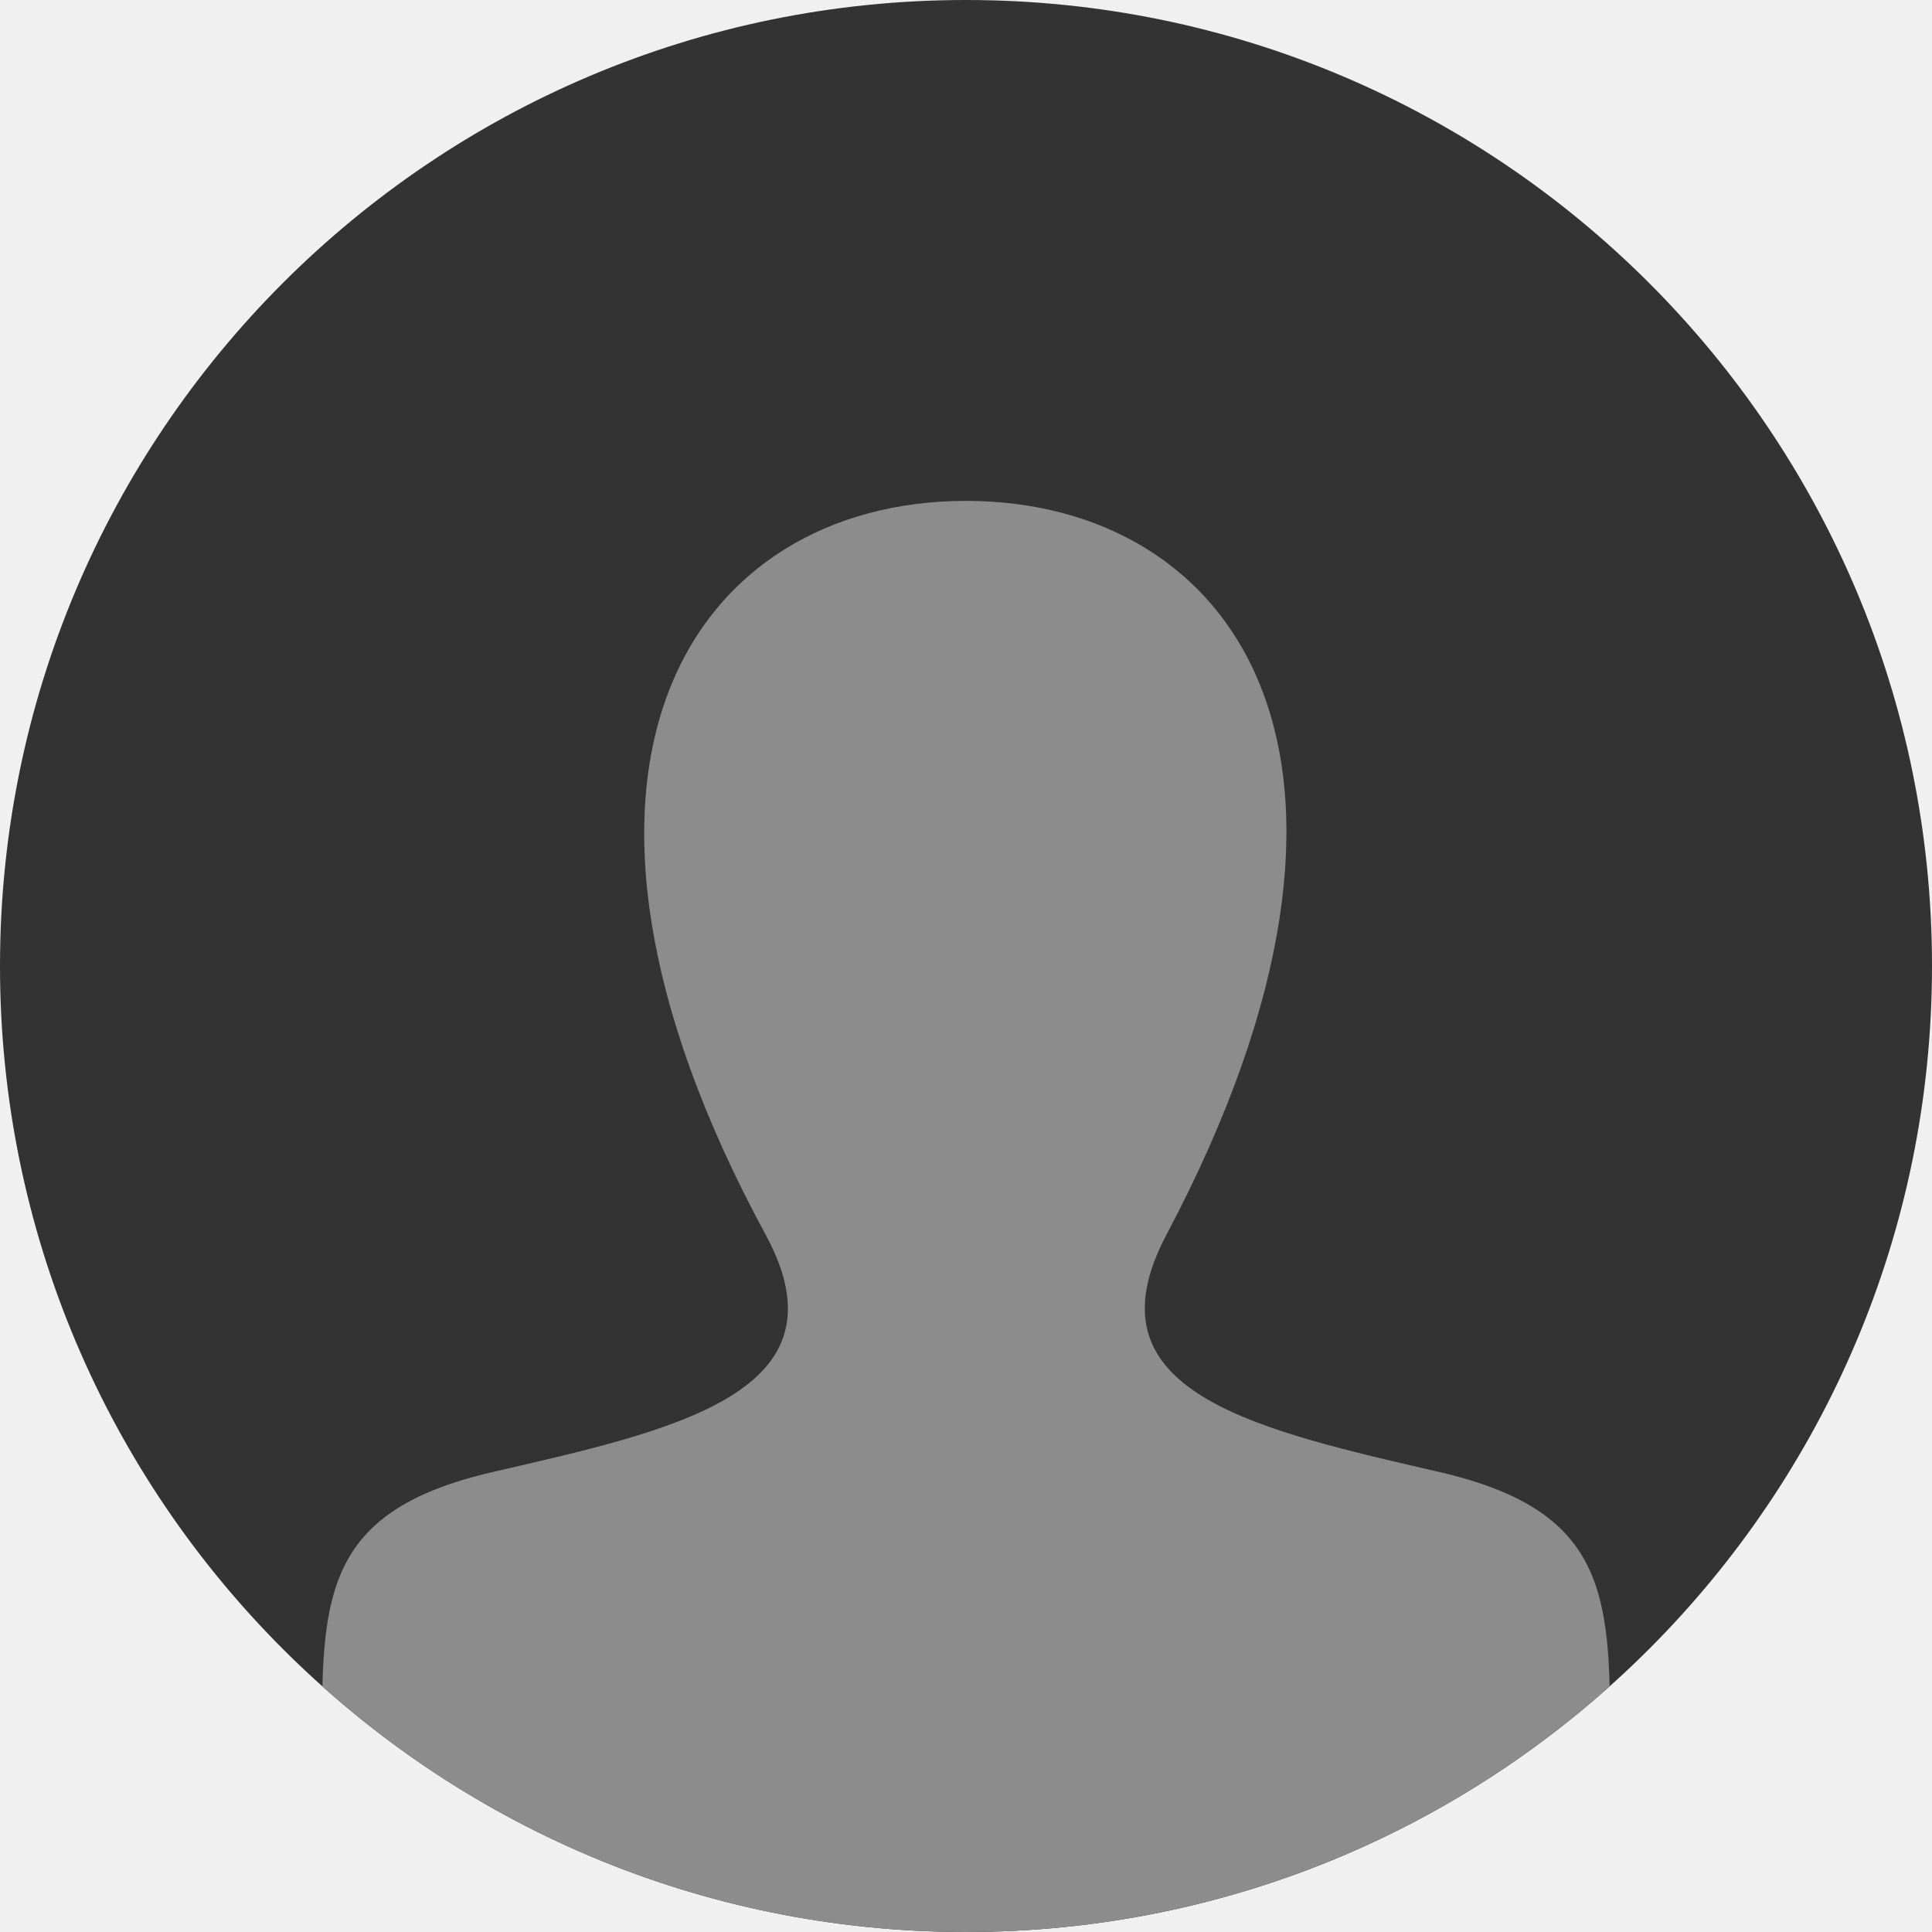
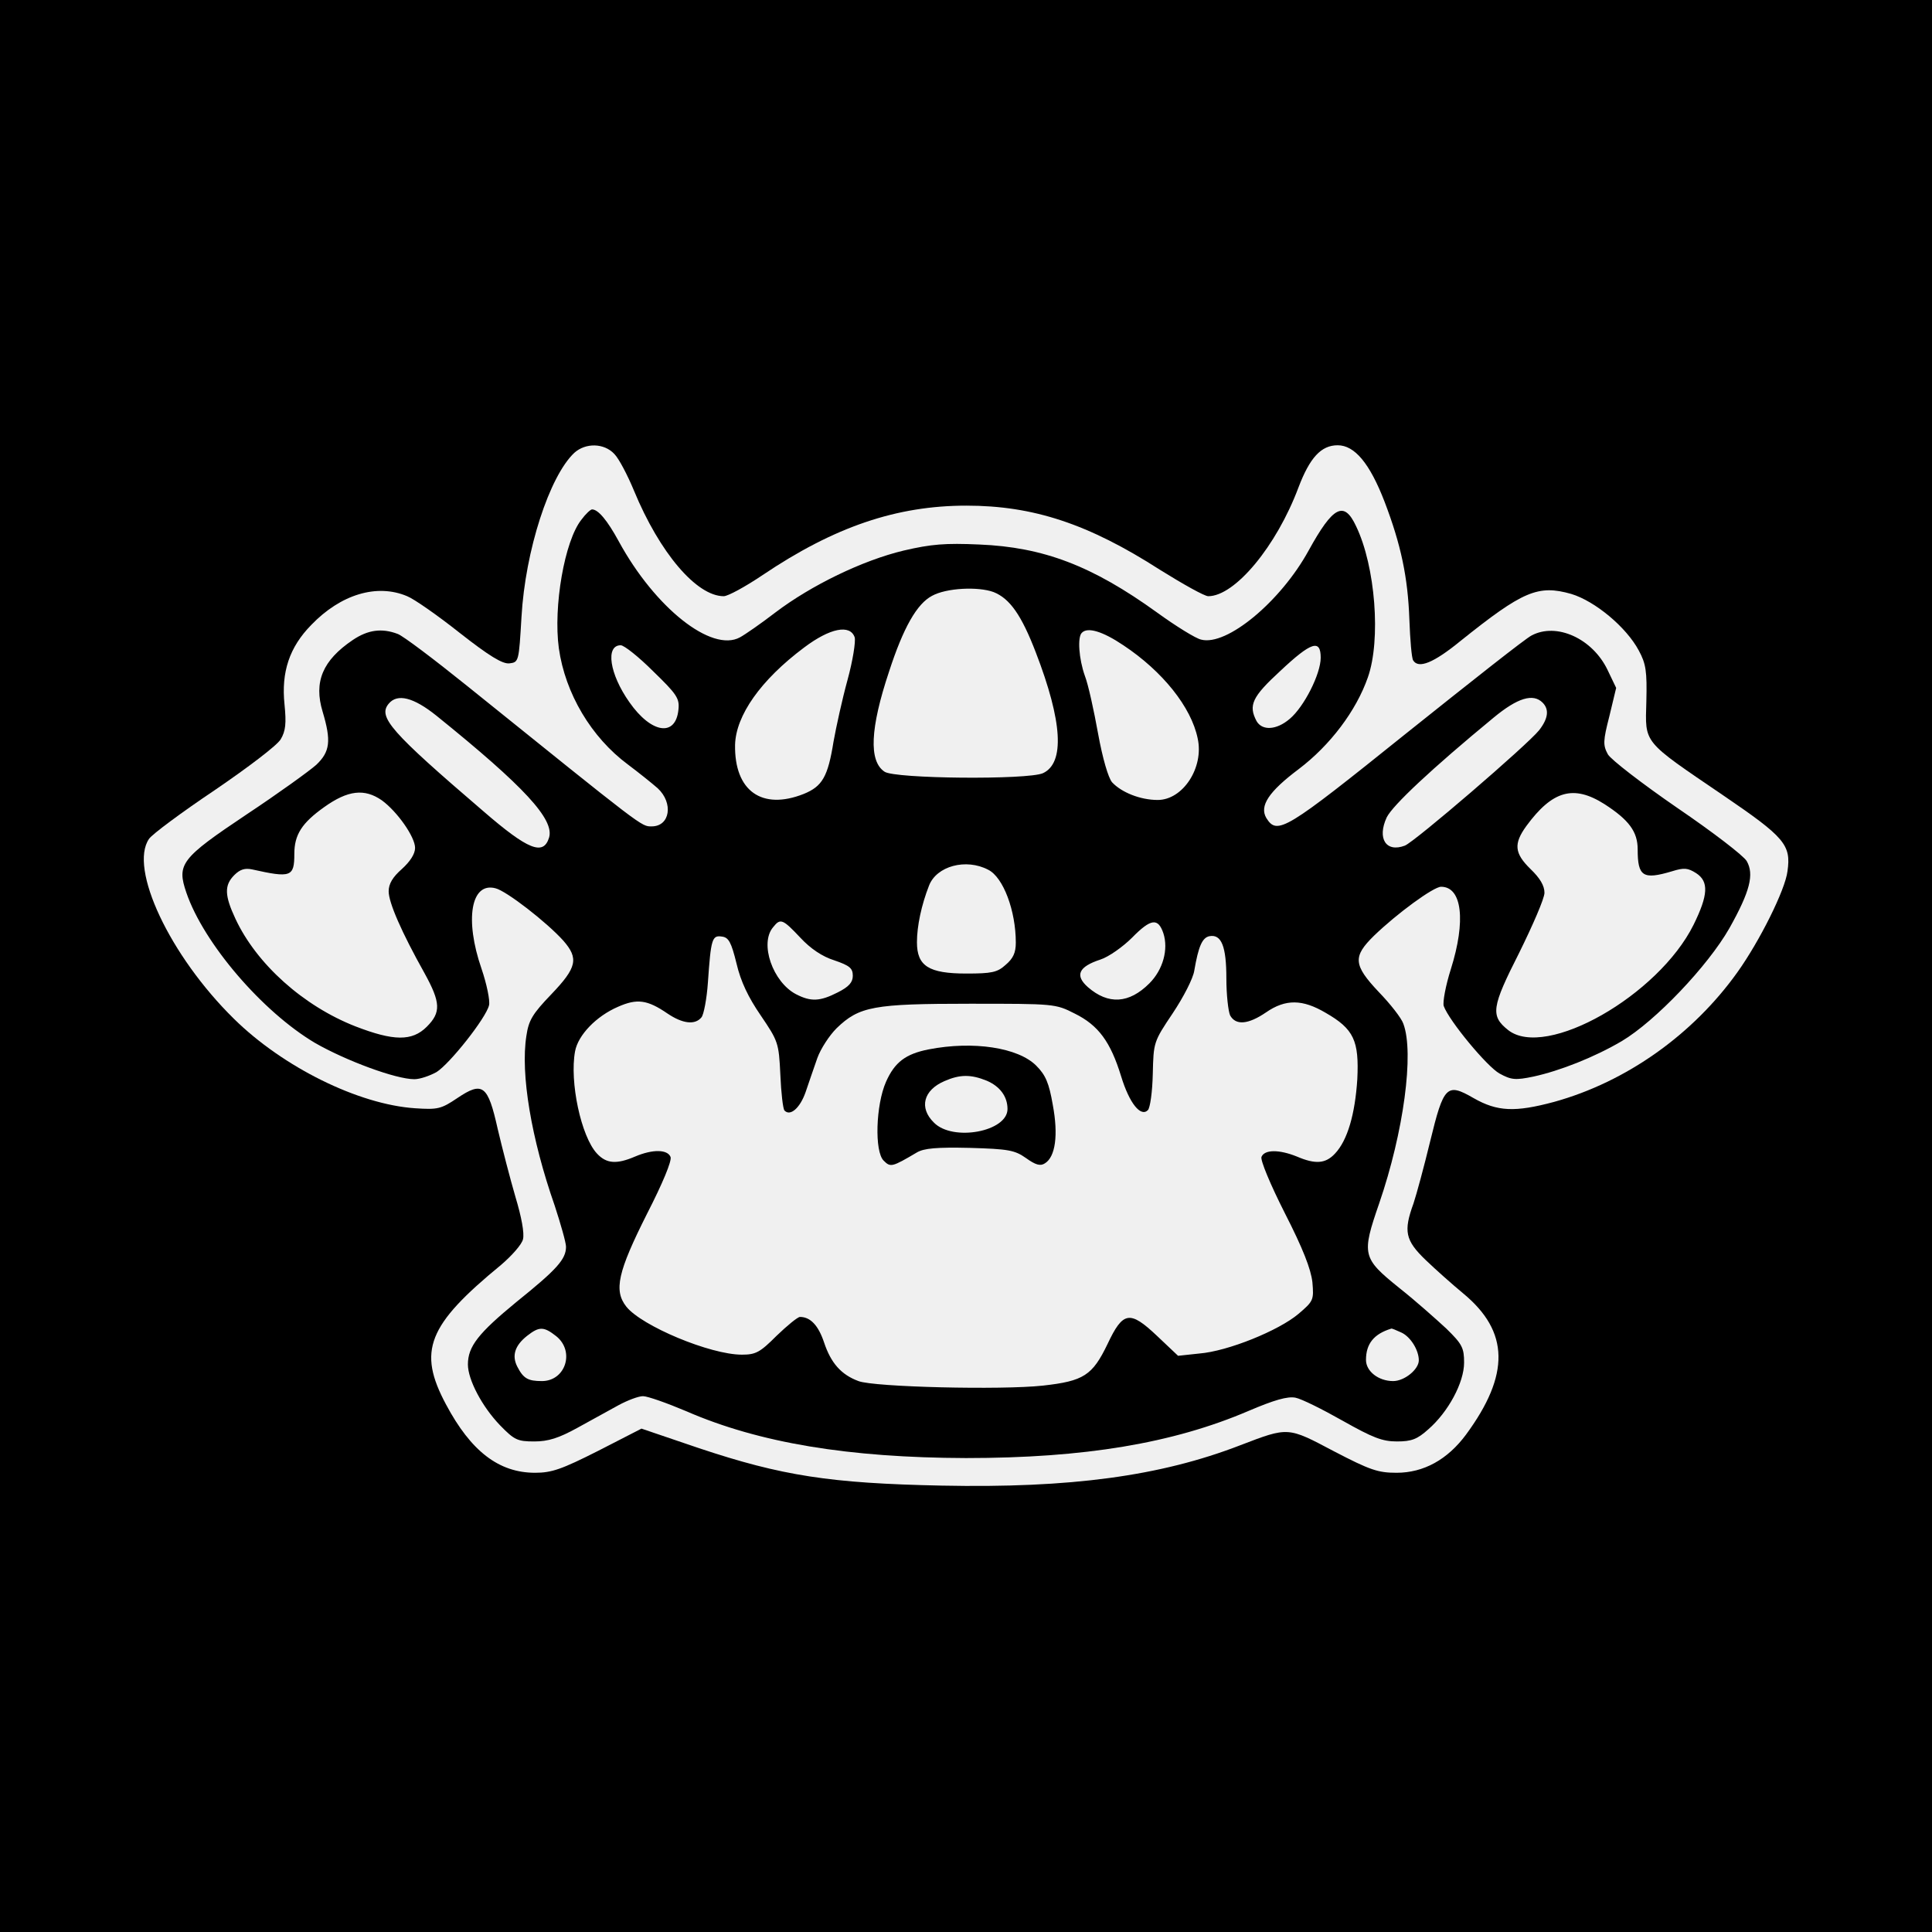
- <svg xmlns="http://www.w3.org/2000/svg" xmlns:xlink="http://www.w3.org/1999/xlink" width="54px" height="54px" viewBox="0 0 54 54" version="1.1">
-   <defs>
-     <circle id="path-1" cx="27" cy="27" r="27" />
-   </defs>
-   <g id="additional-assets" stroke="none" stroke-width="1" fill="none" fill-rule="evenodd">
-     <g id="profile-options" transform="translate(-1266, -14)">
-       <g id="option1" transform="translate(1266, 14)">
-         <mask id="mask-2" fill="white">
-           <use xlink:href="#path-1" />
-         </mask>
-         <use id="Mask" fill="#333333" xlink:href="#path-1" />
-         <path d="M27.001,14 C34.476,14 39.68,21.149 32.6,34.517 C30.347,38.772 34.783,39.884 39.752,41.033 L40.235,41.144 C44.861,42.214 45.017,44.514 44.999,48.547 L44.999,48.547 L44.996,48.916 L45,49 C45,49.031 44.999,49.062 44.997,49.093 L44.993,50 L44.742,50 C43.293,53.197 35.901,59 27,59 C18.099,59 10.707,53.197 9.258,50 L9.007,50 L9.002,49.061 L9,49 C9,48.982 9,48.965 9.001,48.947 L9.001,48.5 C8.986,44.498 9.158,42.209 13.768,41.144 C18.816,39.978 23.799,38.934 21.403,34.517 C14.305,21.424 19.378,14 27.001,14 Z" id="Path-2" fill="#8C8C8C" fill-rule="nonzero" mask="url(#mask-2)" />
-       </g>
-     </g>
+ <svg xmlns="http://www.w3.org/2000/svg" version="1.0" width="512pt" height="512pt" viewBox="0 0 512 512" preserveAspectRatio="xMidYMid meet">
+   <g transform="translate(0,512) scale(0.1,-0.1)" fill="#000000" stroke="none">
+     <path d="M0 2560 l0 -2560 2560 0 2560 0 0 2560 0 2560 -2560 0 -2560 0 0 -2560z m1628 1357 c12 -12 35 -56 52 -97 68 -165 166 -280 238 -280 11 0 57 25 103 56 190 128 355 184 540 184 177 0 323 -48 513 -170 61 -38 118 -70 128 -70 71 0 181 133 239 288 30 79 60 112 104 112 45 0 85 -48 124 -149 44 -115 62 -201 66 -313 2 -54 6 -102 10 -108 14 -23 54 -7 125 51 166 133 206 150 294 125 63 -19 146 -88 179 -150 19 -35 22 -55 20 -135 -3 -113 -12 -102 204 -249 163 -111 180 -131 170 -201 -6 -49 -73 -184 -133 -268 -118 -165 -294 -290 -485 -343 -104 -28 -151 -26 -214 10 -71 41 -79 33 -115 -115 -16 -66 -36 -140 -44 -164 -27 -74 -22 -98 32 -150 26 -25 71 -65 100 -89 122 -101 124 -215 7 -374 -49 -66 -112 -101 -184 -101 -49 0 -70 7 -166 57 -123 65 -120 65 -248 16 -212 -82 -450 -114 -792 -107 -295 6 -423 26 -642 99 l-153 52 -115 -59 c-97 -49 -123 -58 -167 -58 -96 0 -170 57 -236 181 -76 142 -49 210 146 370 28 24 55 54 58 68 4 16 -4 59 -20 112 -14 48 -35 129 -47 180 -26 117 -40 127 -107 82 -43 -29 -52 -31 -112 -27 -150 10 -350 109 -480 237 -170 167 -279 399 -225 477 8 12 86 70 174 129 88 60 166 119 175 135 13 22 15 42 10 92 -9 86 13 152 71 211 78 81 174 110 254 76 18 -7 81 -51 139 -97 79 -62 114 -83 132 -81 25 3 25 5 32 123 10 176 74 373 140 435 30 27 79 26 106 -3z" />
+     <path d="M1541 3743 c-45 -56 -75 -231 -60 -341 17 -120 86 -236 183 -308 28 -21 63 -49 79 -63 42 -39 33 -101 -16 -101 -28 0 -18 -7 -490 373 -87 70 -169 132 -183 137 -42 16 -79 11 -119 -16 -80 -54 -104 -111 -80 -190 23 -77 20 -106 -17 -141 -18 -16 -101 -76 -184 -131 -175 -117 -186 -132 -160 -208 46 -134 201 -315 341 -398 82 -47 214 -96 263 -96 15 0 41 9 59 19 35 22 131 143 139 177 3 12 -6 56 -20 97 -45 130 -28 230 37 213 29 -7 136 -90 180 -139 41 -47 36 -71 -32 -142 -50 -52 -60 -69 -66 -110 -16 -101 13 -273 75 -450 16 -49 30 -98 30 -109 0 -33 -24 -60 -131 -146 -101 -83 -129 -118 -129 -166 0 -40 37 -111 85 -161 38 -39 46 -43 91 -43 37 0 65 9 114 36 36 20 85 47 109 60 24 13 53 24 65 24 12 0 63 -18 115 -40 193 -84 430 -123 741 -124 314 0 548 39 749 125 68 29 103 39 124 35 16 -3 72 -31 125 -61 80 -45 105 -55 144 -55 39 0 54 6 83 32 53 46 95 124 95 177 0 39 -5 49 -47 90 -27 25 -82 74 -125 108 -98 79 -100 88 -53 224 65 189 93 399 64 476 -5 15 -35 53 -65 84 -68 72 -69 94 -13 149 61 59 158 130 178 130 56 0 66 -91 26 -218 -14 -44 -22 -88 -19 -98 14 -39 115 -161 148 -179 31 -17 42 -18 90 -8 69 15 161 51 234 94 89 53 228 199 285 299 55 98 66 143 46 178 -8 14 -90 77 -184 141 -93 64 -176 128 -184 142 -13 24 -13 35 4 101 l18 75 -23 48 c-40 83 -135 126 -201 91 -15 -7 -164 -125 -333 -260 -320 -257 -341 -270 -370 -224 -19 32 6 70 86 130 83 63 152 154 183 243 35 99 20 294 -31 400 -32 69 -61 54 -126 -64 -74 -135 -217 -254 -285 -236 -14 3 -66 35 -117 72 -172 124 -301 173 -471 180 -90 4 -127 1 -200 -16 -109 -26 -245 -92 -340 -164 -39 -30 -81 -59 -94 -66 -75 -41 -225 78 -321 254 -31 57 -55 85 -71 85 -4 0 -17 -12 -28 -27z m1092 -192 c43 -17 74 -61 112 -160 71 -184 77 -293 19 -320 -40 -18 -394 -15 -420 4 -42 28 -38 115 12 265 38 117 74 180 114 201 38 21 122 25 163 10z m-368 -120 c3 -11 -5 -62 -19 -113 -14 -51 -30 -124 -37 -163 -15 -94 -30 -119 -79 -139 -111 -44 -184 8 -182 130 2 78 68 172 183 258 69 52 122 62 134 27z m712 -21 c104 -69 180 -164 197 -247 17 -77 -39 -163 -106 -163 -46 0 -96 20 -121 47 -10 12 -25 63 -37 129 -11 61 -26 130 -35 153 -16 45 -20 103 -8 114 15 16 55 4 110 -33z m-1246 -69 c63 -61 70 -72 67 -101 -7 -74 -72 -64 -130 19 -53 75 -64 151 -23 151 9 0 48 -31 86 -69z m1769 36 c0 -43 -44 -130 -82 -162 -35 -30 -73 -32 -88 -6 -22 42 -12 64 63 133 82 77 107 85 107 35z m-2343 -154 c233 -188 313 -275 298 -323 -15 -48 -55 -33 -175 71 -245 210 -279 249 -250 284 23 28 66 17 127 -32z m2931 35 c18 -18 15 -42 -9 -73 -31 -39 -330 -296 -356 -306 -50 -19 -74 19 -48 75 16 32 118 128 283 264 64 53 105 65 130 40z m-3076 -259 c41 -30 88 -97 88 -126 0 -16 -13 -36 -35 -56 -24 -21 -35 -39 -35 -59 0 -30 34 -108 95 -217 43 -78 44 -104 6 -142 -39 -39 -88 -38 -189 1 -138 54 -262 165 -318 285 -29 62 -30 89 -3 116 15 15 28 19 47 15 103 -23 112 -20 112 41 0 51 20 82 79 124 63 45 107 50 153 18z m3240 -10 c65 -42 88 -73 88 -120 0 -72 14 -81 91 -58 32 10 42 9 64 -5 34 -22 32 -58 -7 -137 -93 -187 -391 -357 -491 -279 -48 38 -44 61 29 205 36 73 67 144 67 159 0 19 -12 39 -37 63 -43 42 -45 67 -11 114 69 94 125 110 207 58z m-1633 -174 c40 -20 73 -109 73 -193 0 -27 -7 -42 -27 -59 -22 -20 -37 -23 -104 -23 -100 0 -131 20 -131 83 0 43 12 99 32 150 20 52 98 73 157 42z m-498 -180 c27 -29 58 -50 90 -60 41 -14 49 -21 49 -41 0 -17 -10 -29 -40 -44 -47 -24 -71 -25 -110 -5 -62 32 -98 135 -61 178 19 24 25 22 72 -28z m962 12 c14 -43 -1 -97 -37 -133 -54 -54 -109 -57 -163 -10 -35 31 -25 54 33 73 22 7 60 34 84 58 50 51 69 53 83 12z m-1131 -81 c11 -47 31 -89 64 -137 46 -68 48 -72 52 -157 2 -48 7 -91 11 -95 15 -16 41 6 56 49 8 24 22 64 31 90 9 25 32 60 51 79 60 58 98 65 353 65 224 0 227 0 278 -26 63 -31 95 -75 123 -166 22 -72 52 -109 71 -90 6 6 12 49 13 96 2 84 2 85 53 161 28 42 54 92 57 113 11 64 21 87 40 91 32 6 45 -27 45 -112 0 -43 5 -87 10 -98 15 -27 48 -24 95 8 52 36 97 35 158 -1 75 -43 89 -74 84 -176 -6 -93 -26 -162 -59 -197 -25 -27 -52 -29 -101 -8 -47 19 -86 19 -94 -1 -3 -9 23 -72 62 -149 48 -94 69 -148 73 -183 4 -47 3 -50 -37 -84 -52 -44 -187 -99 -263 -105 l-56 -6 -56 53 c-72 68 -90 65 -131 -22 -40 -83 -63 -98 -171 -110 -109 -12 -448 -4 -489 12 -46 17 -73 48 -91 102 -15 45 -36 68 -64 68 -6 0 -34 -23 -62 -50 -44 -44 -55 -50 -92 -50 -84 0 -265 76 -306 127 -34 43 -23 92 55 247 41 80 66 140 62 150 -8 20 -47 21 -94 1 -49 -21 -76 -19 -101 8 -42 45 -73 190 -58 271 8 43 56 93 114 118 50 22 77 19 131 -18 40 -27 73 -31 90 -10 6 7 14 49 17 92 8 116 11 126 37 122 18 -2 25 -15 39 -72z m-478 -987 c50 -40 25 -119 -38 -119 -37 0 -49 7 -65 38 -15 29 -7 56 26 82 32 25 44 25 77 -1z m2239 10 c25 -11 47 -47 47 -74 0 -24 -38 -55 -68 -55 -39 0 -72 26 -72 56 0 43 21 69 67 83 1 1 13 -4 26 -10z" />
+     <path d="M2461 2339 c-61 -12 -90 -34 -113 -86 -27 -61 -31 -185 -6 -209 18 -18 22 -17 88 22 19 11 52 14 140 12 103 -3 119 -6 149 -27 25 -18 38 -22 50 -14 28 17 36 75 21 155 -10 58 -19 79 -44 104 -48 48 -167 66 -285 43z m154 -83 c35 -15 55 -42 55 -75 0 -60 -145 -87 -195 -36 -40 39 -28 86 28 110 41 18 70 18 112 1z" />
  </g>
</svg>
